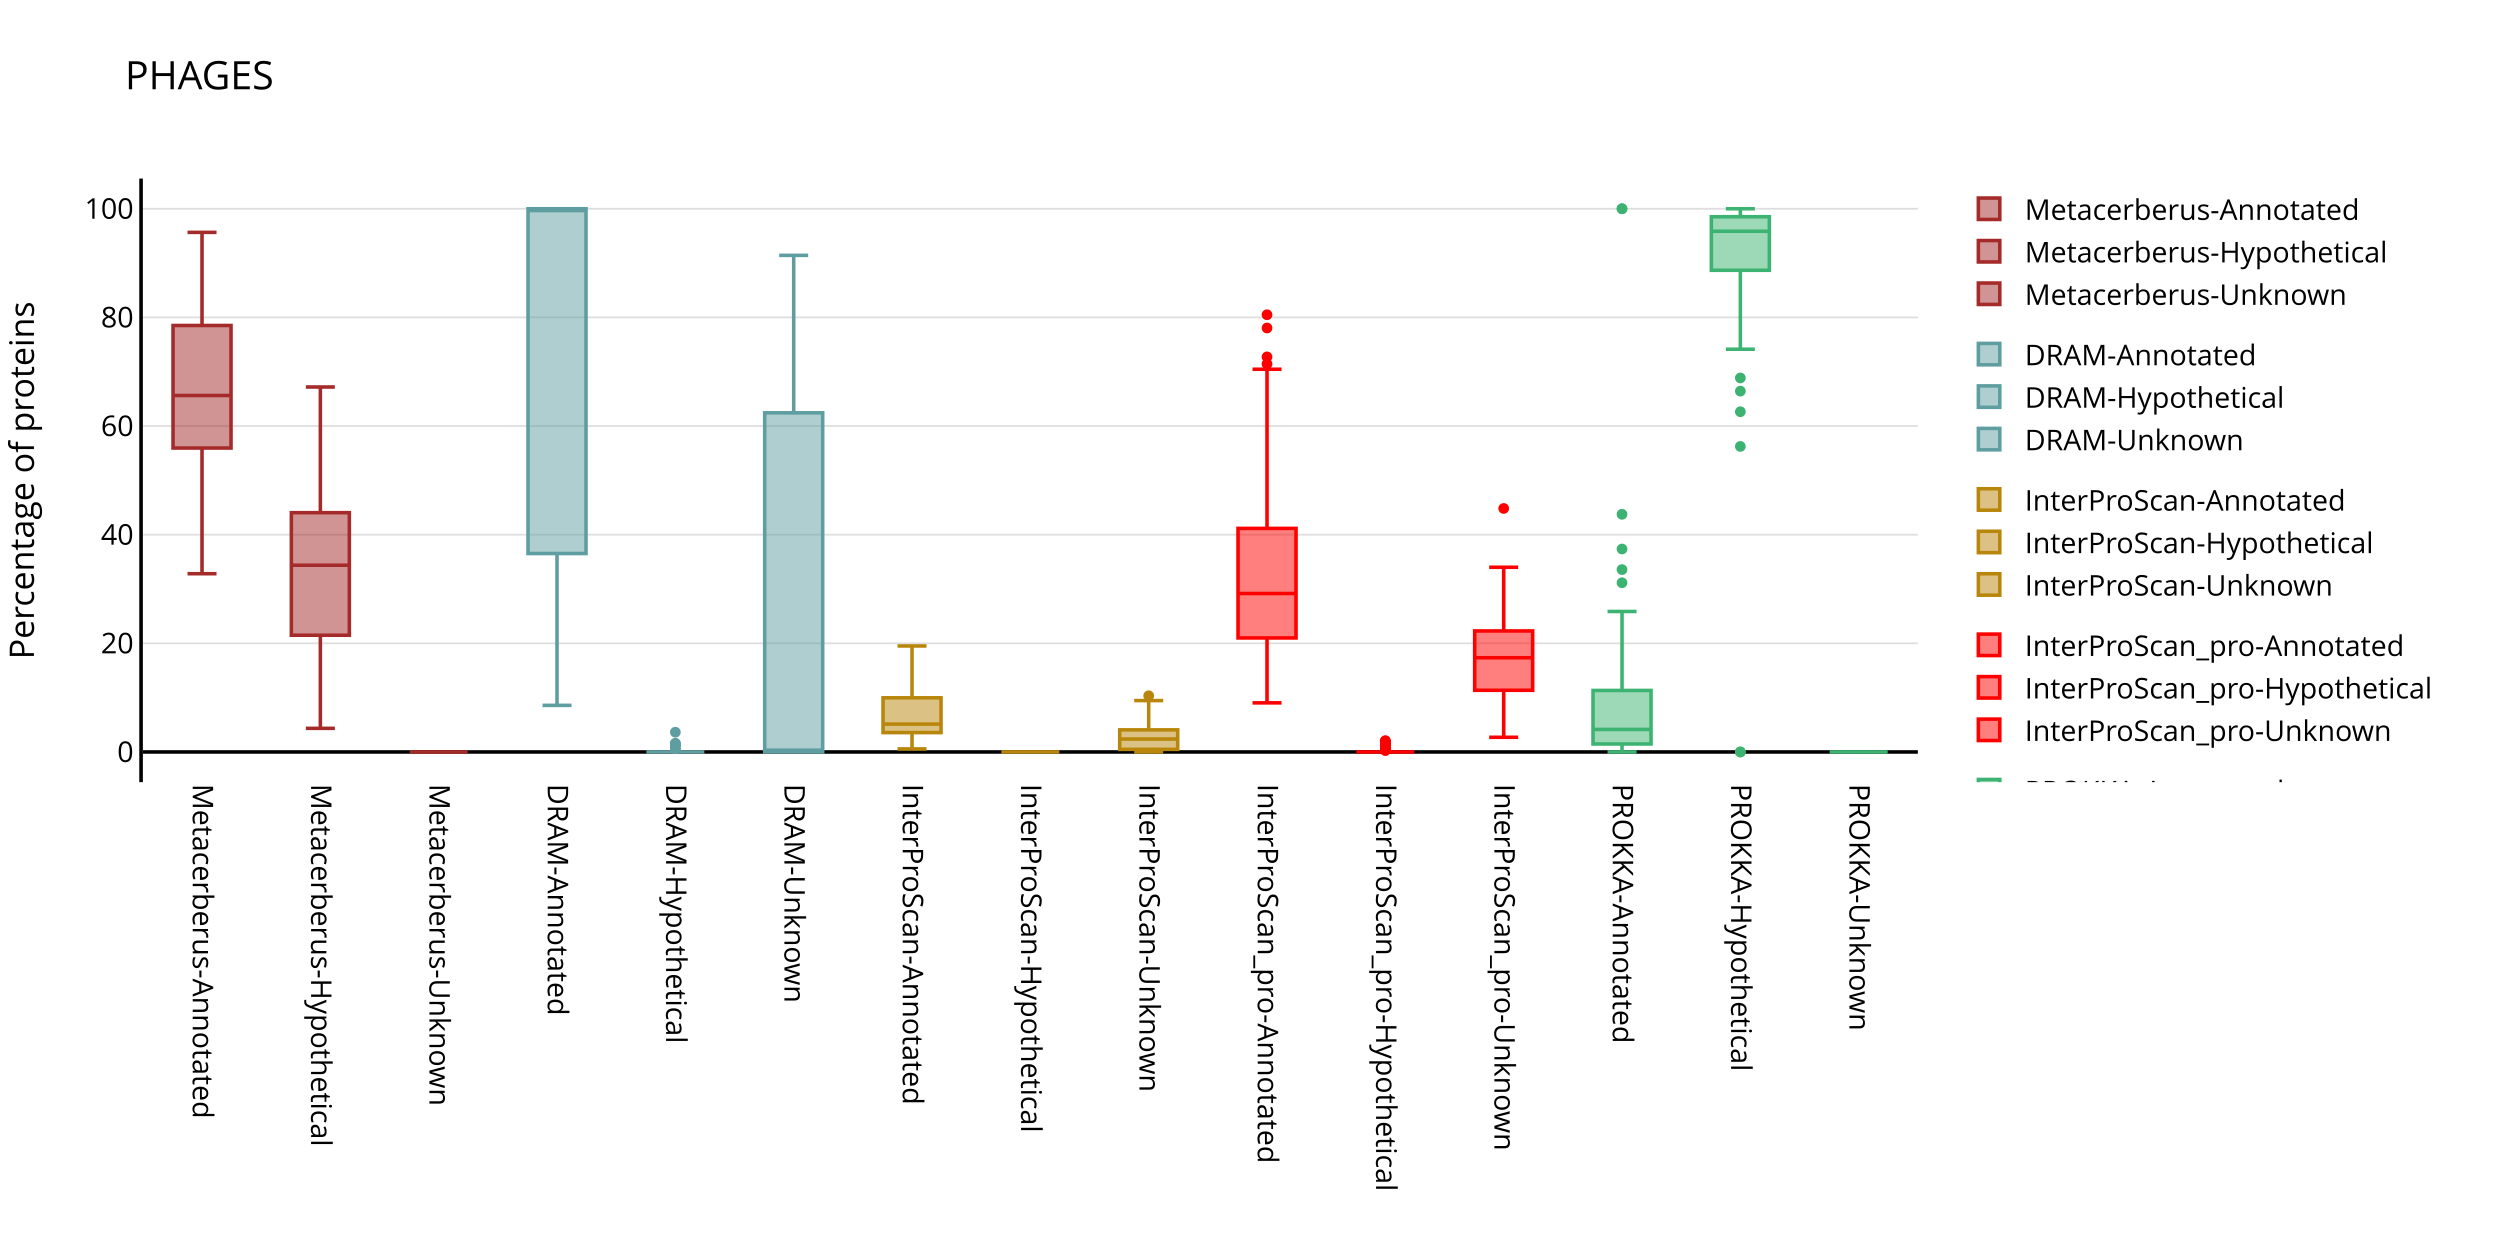
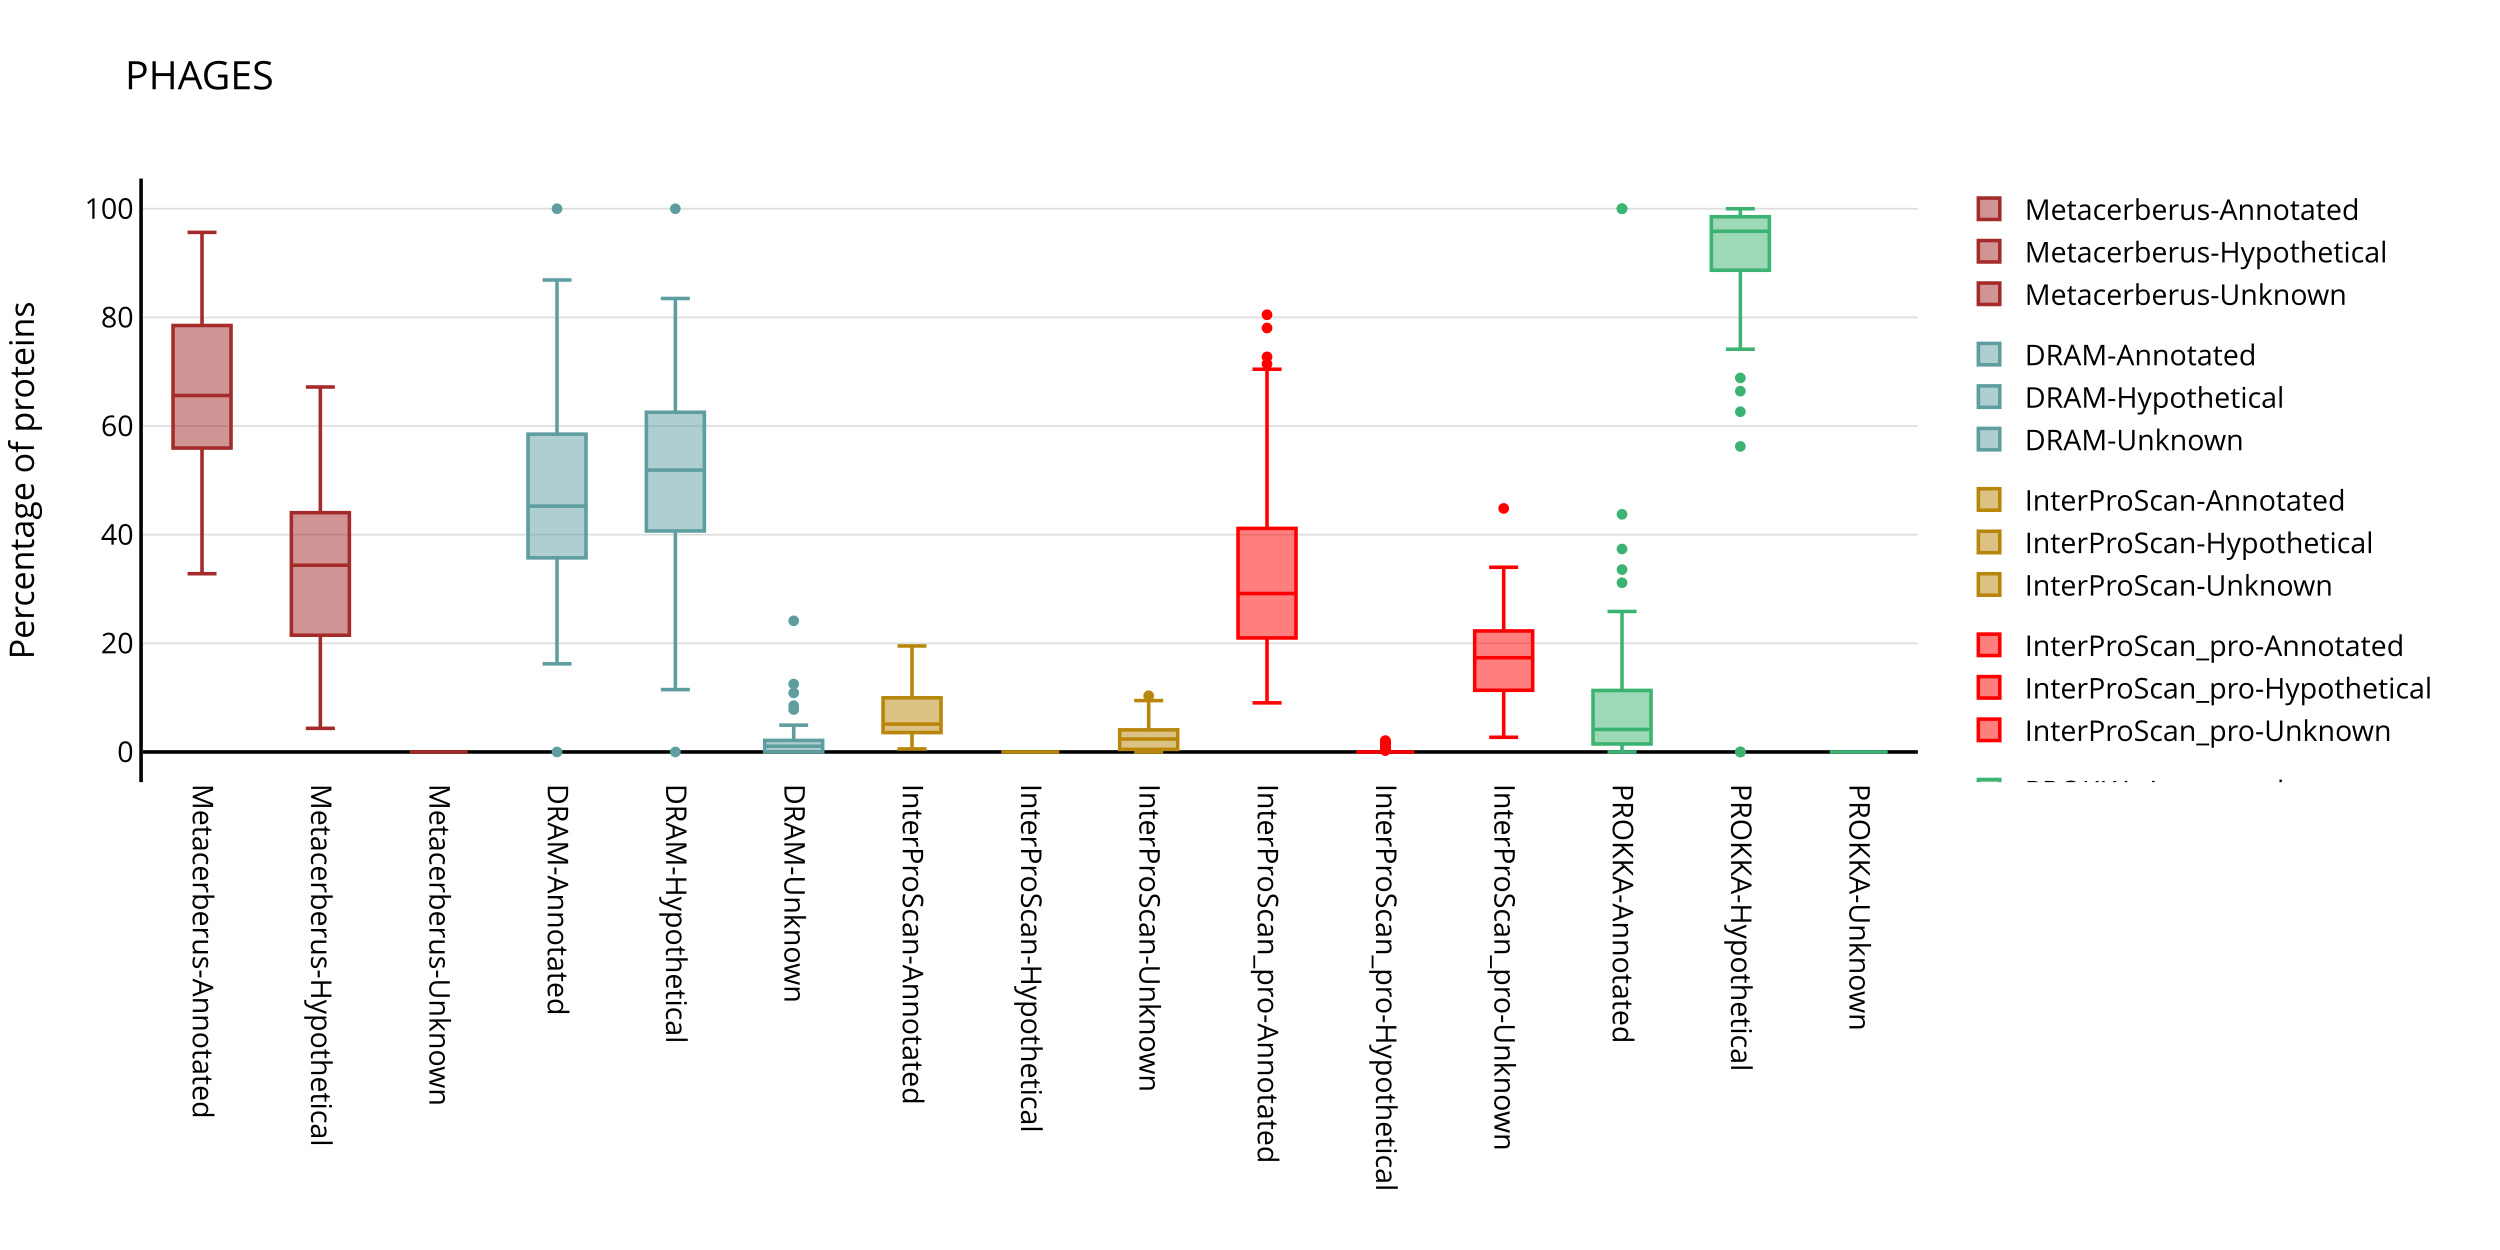
<svg xmlns="http://www.w3.org/2000/svg" class="main-svg" width="1400" height="700" style="" viewBox="0 0 1400 700">
  <rect x="0" y="0" width="1400" height="700" style="fill: rgb(255, 255, 255); fill-opacity: 1;" />
-   <defs id="defs-74d715">
+   <defs id="defs-7971c4">
    <g class="clips">
-       <clipPath id="clip74d715xyplot" class="plotclip">
+       <clipPath id="clip7971c4xyplot" class="plotclip">
        <rect width="994" height="338" />
      </clipPath>
-       <clipPath class="axesclip" id="clip74d715x">
+       <clipPath class="axesclip" id="clip7971c4x">
        <rect x="80" y="0" width="994" height="700" />
      </clipPath>
-       <clipPath class="axesclip" id="clip74d715y">
+       <clipPath class="axesclip" id="clip7971c4y">
        <rect x="0" y="100" width="1400" height="338" />
      </clipPath>
-       <clipPath class="axesclip" id="clip74d715xy">
+       <clipPath class="axesclip" id="clip7971c4xy">
        <rect x="80" y="100" width="994" height="338" />
      </clipPath>
    </g>
    <g class="gradients" />
    <g class="patterns" />
  </defs>
  <g class="bglayer" />
  <g class="layer-below">
    <g class="imagelayer" />
    <g class="shapelayer" />
  </g>
  <g class="cartesianlayer">
    <g class="subplot xy">
      <g class="layer-subplot">
        <g class="shapelayer" />
        <g class="imagelayer" />
      </g>
      <g class="gridlayer">
        <g class="x">
          <path class="xgrid crisp" transform="translate(113.13,0)" d="M0,100v338" style="stroke: rgb(0, 0, 0); stroke-opacity: 0; stroke-width: 1px;" />
          <path class="xgrid crisp" transform="translate(179.4,0)" d="M0,100v338" style="stroke: rgb(0, 0, 0); stroke-opacity: 0; stroke-width: 1px;" />
          <path class="xgrid crisp" transform="translate(245.67,0)" d="M0,100v338" style="stroke: rgb(0, 0, 0); stroke-opacity: 0; stroke-width: 1px;" />
          <path class="xgrid crisp" transform="translate(311.93,0)" d="M0,100v338" style="stroke: rgb(0, 0, 0); stroke-opacity: 0; stroke-width: 1px;" />
          <path class="xgrid crisp" transform="translate(378.2,0)" d="M0,100v338" style="stroke: rgb(0, 0, 0); stroke-opacity: 0; stroke-width: 1px;" />
          <path class="xgrid crisp" transform="translate(444.47,0)" d="M0,100v338" style="stroke: rgb(0, 0, 0); stroke-opacity: 0; stroke-width: 1px;" />
          <path class="xgrid crisp" transform="translate(510.73,0)" d="M0,100v338" style="stroke: rgb(0, 0, 0); stroke-opacity: 0; stroke-width: 1px;" />
          <path class="xgrid crisp" transform="translate(577,0)" d="M0,100v338" style="stroke: rgb(0, 0, 0); stroke-opacity: 0; stroke-width: 1px;" />
          <path class="xgrid crisp" transform="translate(643.27,0)" d="M0,100v338" style="stroke: rgb(0, 0, 0); stroke-opacity: 0; stroke-width: 1px;" />
          <path class="xgrid crisp" transform="translate(709.53,0)" d="M0,100v338" style="stroke: rgb(0, 0, 0); stroke-opacity: 0; stroke-width: 1px;" />
          <path class="xgrid crisp" transform="translate(775.8,0)" d="M0,100v338" style="stroke: rgb(0, 0, 0); stroke-opacity: 0; stroke-width: 1px;" />
          <path class="xgrid crisp" transform="translate(842.07,0)" d="M0,100v338" style="stroke: rgb(0, 0, 0); stroke-opacity: 0; stroke-width: 1px;" />
          <path class="xgrid crisp" transform="translate(908.33,0)" d="M0,100v338" style="stroke: rgb(0, 0, 0); stroke-opacity: 0; stroke-width: 1px;" />
          <path class="xgrid crisp" transform="translate(974.6,0)" d="M0,100v338" style="stroke: rgb(0, 0, 0); stroke-opacity: 0; stroke-width: 1px;" />
          <path class="xgrid crisp" transform="translate(1040.87,0)" d="M0,100v338" style="stroke: rgb(0, 0, 0); stroke-opacity: 0; stroke-width: 1px;" />
        </g>
        <g class="y">
          <path class="ygrid crisp" transform="translate(0,360.26)" d="M80,0h994" style="stroke: rgb(38, 38, 38); stroke-opacity: 0.15; stroke-width: 1px;" />
          <path class="ygrid crisp" transform="translate(0,299.42)" d="M80,0h994" style="stroke: rgb(38, 38, 38); stroke-opacity: 0.15; stroke-width: 1px;" />
          <path class="ygrid crisp" transform="translate(0,238.58)" d="M80,0h994" style="stroke: rgb(38, 38, 38); stroke-opacity: 0.15; stroke-width: 1px;" />
          <path class="ygrid crisp" transform="translate(0,177.74)" d="M80,0h994" style="stroke: rgb(38, 38, 38); stroke-opacity: 0.15; stroke-width: 1px;" />
          <path class="ygrid crisp" transform="translate(0,116.9)" d="M80,0h994" style="stroke: rgb(38, 38, 38); stroke-opacity: 0.15; stroke-width: 1px;" />
        </g>
      </g>
      <g class="zerolinelayer">
        <path class="yzl zl crisp" transform="translate(0,421.1)" d="M80,0h994" style="stroke: rgb(0, 0, 0); stroke-opacity: 1; stroke-width: 2px;" />
      </g>
      <path class="xlines-below" />
      <path class="ylines-below" />
      <g class="overlines-below" />
      <g class="xaxislayer-below" />
      <g class="yaxislayer-below" />
      <g class="overaxes-below" />
-       <g class="plot" transform="translate(80,100)" clip-path="url(#clip74d715xyplot)">
+       <g class="plot" transform="translate(80,100)" clip-path="url(#clip7971c4xyplot)">
        <g class="boxlayer mlayer">
          <g class="trace boxes" style="opacity: 1;">
            <path class="box" d="M16.9,121.47H49.37M16.9,150.9H49.37V82.27H16.9ZM33.13,150.9V221.28M33.13,82.27V30.13M25.02,221.28H41.25M25.02,30.13H41.25" style="vector-effect: non-scaling-stroke; stroke-width: 2px; stroke: rgb(165, 42, 42); stroke-opacity: 1; fill: rgb(165, 42, 42); fill-opacity: 0.5;" />
            <g class="points" />
          </g>
          <g class="trace boxes" style="opacity: 1;">
            <path class="box" d="M83.16,216.53H115.64M83.16,255.73H115.64V187.1H83.16ZM99.4,255.73V307.87M99.4,187.1V116.72M91.28,307.87H107.52M91.28,116.72H107.52" style="vector-effect: non-scaling-stroke; stroke-width: 2px; stroke: rgb(165, 42, 42); stroke-opacity: 1; fill: rgb(165, 42, 42); fill-opacity: 0.5;" />
            <g class="points" />
          </g>
          <g class="trace boxes" style="opacity: 1;">
            <path class="box" d="M149.43,321.1H181.9M149.43,321.1H181.9V321.1H149.43ZM165.67,321.1V321.1M165.67,321.1V321.1M157.55,321.1H173.78M157.55,321.1H173.78" style="vector-effect: non-scaling-stroke; stroke-width: 2px; stroke: rgb(165, 42, 42); stroke-opacity: 1; fill: rgb(165, 42, 42); fill-opacity: 0.5;" />
            <g class="points" />
          </g>
          <g class="trace boxes" style="opacity: 1;">
-             <path class="box" d="M215.7,17.9H248.17M215.7,209.97H248.17V16.9H215.7ZM231.93,209.97V295M231.93,16.9V16.9M223.82,295H240.05M223.82,16.9H240.05" style="vector-effect: non-scaling-stroke; stroke-width: 2px; stroke: rgb(95, 158, 160); stroke-opacity: 1; fill: rgb(95, 158, 160); fill-opacity: 0.5;" />
-             <g class="points" />
-           </g>
-           <g class="trace boxes" style="opacity: 1;">
-             <path class="box" d="M281.96,321.1H314.44M281.96,321.1H314.44V321.1H281.96ZM298.2,321.1V321.1M298.2,321.1V321.1M290.08,321.1H306.32M290.08,321.1H306.32" style="vector-effect: non-scaling-stroke; stroke-width: 2px; stroke: rgb(95, 158, 160); stroke-opacity: 1; fill: rgb(95, 158, 160); fill-opacity: 0.5;" />
-             <g class="points">
-               <path class="point" transform="translate(298.2,319.32)" d="M3,0A3,3 0 1,1 0,-3A3,3 0 0,1 3,0Z" style="opacity: 1; stroke-width: 0px; fill: rgb(95, 158, 160); fill-opacity: 1;" />
-               <path class="point" transform="translate(298.2,319.23)" d="M3,0A3,3 0 1,1 0,-3A3,3 0 0,1 3,0Z" style="opacity: 1; stroke-width: 0px; fill: rgb(95, 158, 160); fill-opacity: 1;" />
-               <path class="point" transform="translate(298.2,317.34)" d="M3,0A3,3 0 1,1 0,-3A3,3 0 0,1 3,0Z" style="opacity: 1; stroke-width: 0px; fill: rgb(95, 158, 160); fill-opacity: 1;" />
-               <path class="point" transform="translate(298.2,317.34)" d="M3,0A3,3 0 1,1 0,-3A3,3 0 0,1 3,0Z" style="opacity: 1; stroke-width: 0px; fill: rgb(95, 158, 160); fill-opacity: 1;" />
-               <path class="point" transform="translate(298.2,316.82)" d="M3,0A3,3 0 1,1 0,-3A3,3 0 0,1 3,0Z" style="opacity: 1; stroke-width: 0px; fill: rgb(95, 158, 160); fill-opacity: 1;" />
-               <path class="point" transform="translate(298.2,316.49)" d="M3,0A3,3 0 1,1 0,-3A3,3 0 0,1 3,0Z" style="opacity: 1; stroke-width: 0px; fill: rgb(95, 158, 160); fill-opacity: 1;" />
-               <path class="point" transform="translate(298.2,316.19)" d="M3,0A3,3 0 1,1 0,-3A3,3 0 0,1 3,0Z" style="opacity: 1; stroke-width: 0px; fill: rgb(95, 158, 160); fill-opacity: 1;" />
-               <path class="point" transform="translate(298.2,310.04)" d="M3,0A3,3 0 1,1 0,-3A3,3 0 0,1 3,0Z" style="opacity: 1; stroke-width: 0px; fill: rgb(95, 158, 160); fill-opacity: 1;" />
-             </g>
-           </g>
-           <g class="trace boxes" style="opacity: 1;">
-             <path class="box" d="M348.23,320.1H380.7M348.23,321.1H380.7V131.18H348.23ZM364.47,321.1V321.1M364.47,131.18V43M356.35,321.1H372.58M356.35,43H372.58" style="vector-effect: non-scaling-stroke; stroke-width: 2px; stroke: rgb(95, 158, 160); stroke-opacity: 1; fill: rgb(95, 158, 160); fill-opacity: 0.5;" />
-             <g class="points" />
+             <path class="box" d="M215.7,183.44H248.17M215.7,212.39H248.17V143.13H215.7ZM231.93,212.39V271.75M231.93,143.13V56.8M223.82,271.75H240.05M223.82,56.8H240.05" style="vector-effect: non-scaling-stroke; stroke-width: 2px; stroke: rgb(95, 158, 160); stroke-opacity: 1; fill: rgb(95, 158, 160); fill-opacity: 0.5;" />
+             <g class="points">
+               <path class="point" transform="translate(231.93,321.1)" d="M3,0A3,3 0 1,1 0,-3A3,3 0 0,1 3,0Z" style="opacity: 1; stroke-width: 0px; fill: rgb(95, 158, 160); fill-opacity: 1;" />
+               <path class="point" transform="translate(231.93,16.9)" d="M3,0A3,3 0 1,1 0,-3A3,3 0 0,1 3,0Z" style="opacity: 1; stroke-width: 0px; fill: rgb(95, 158, 160); fill-opacity: 1;" />
+             </g>
+           </g>
+           <g class="trace boxes" style="opacity: 1;">
+             <path class="box" d="M281.96,163.23H314.44M281.96,197.34H314.44V130.86H281.96ZM298.2,197.34V286.19M298.2,130.86V67.15M290.08,286.19H306.32M290.08,67.15H306.32" style="vector-effect: non-scaling-stroke; stroke-width: 2px; stroke: rgb(95, 158, 160); stroke-opacity: 1; fill: rgb(95, 158, 160); fill-opacity: 0.5;" />
+             <g class="points">
+               <path class="point" transform="translate(298.2,321.1)" d="M3,0A3,3 0 1,1 0,-3A3,3 0 0,1 3,0Z" style="opacity: 1; stroke-width: 0px; fill: rgb(95, 158, 160); fill-opacity: 1;" />
+               <path class="point" transform="translate(298.2,16.9)" d="M3,0A3,3 0 1,1 0,-3A3,3 0 0,1 3,0Z" style="opacity: 1; stroke-width: 0px; fill: rgb(95, 158, 160); fill-opacity: 1;" />
+             </g>
+           </g>
+           <g class="trace boxes" style="opacity: 1;">
+             <path class="box" d="M348.23,317.88H380.7M348.23,321.1H380.7V314.63H348.23ZM364.47,321.1V321.1M364.47,314.63V306.08M356.35,321.1H372.58M356.35,306.08H372.58" style="vector-effect: non-scaling-stroke; stroke-width: 2px; stroke: rgb(95, 158, 160); stroke-opacity: 1; fill: rgb(95, 158, 160); fill-opacity: 0.5;" />
+             <g class="points">
+               <path class="point" transform="translate(364.47,297.33)" d="M3,0A3,3 0 1,1 0,-3A3,3 0 0,1 3,0Z" style="opacity: 1; stroke-width: 0px; fill: rgb(95, 158, 160); fill-opacity: 1;" />
+               <path class="point" transform="translate(364.47,295.21)" d="M3,0A3,3 0 1,1 0,-3A3,3 0 0,1 3,0Z" style="opacity: 1; stroke-width: 0px; fill: rgb(95, 158, 160); fill-opacity: 1;" />
+               <path class="point" transform="translate(364.47,288.03)" d="M3,0A3,3 0 1,1 0,-3A3,3 0 0,1 3,0Z" style="opacity: 1; stroke-width: 0px; fill: rgb(95, 158, 160); fill-opacity: 1;" />
+               <path class="point" transform="translate(364.47,283.08)" d="M3,0A3,3 0 1,1 0,-3A3,3 0 0,1 3,0Z" style="opacity: 1; stroke-width: 0px; fill: rgb(95, 158, 160); fill-opacity: 1;" />
+               <path class="point" transform="translate(364.47,247.67)" d="M3,0A3,3 0 1,1 0,-3A3,3 0 0,1 3,0Z" style="opacity: 1; stroke-width: 0px; fill: rgb(95, 158, 160); fill-opacity: 1;" />
+             </g>
          </g>
          <g class="trace boxes" style="opacity: 1;">
            <path class="box" d="M414.5,305.5H446.97M414.5,310.25H446.97V290.77H414.5ZM430.73,310.25V319.39M430.73,290.77V261.74M422.62,319.39H438.85M422.62,261.74H438.85" style="vector-effect: non-scaling-stroke; stroke-width: 2px; stroke: rgb(184, 134, 11); stroke-opacity: 1; fill: rgb(184, 134, 11); fill-opacity: 0.5;" />
            <g class="points" />
          </g>
          <g class="trace boxes" style="opacity: 1;">
            <path class="box" d="M480.76,321.1H513.24M480.76,321.1H513.24V321.1H480.76ZM497,321.1V321.1M497,321.1V321.1M488.88,321.1H505.12M488.88,321.1H505.12" style="vector-effect: non-scaling-stroke; stroke-width: 2px; stroke: rgb(184, 134, 11); stroke-opacity: 1; fill: rgb(184, 134, 11); fill-opacity: 0.5;" />
            <g class="points" />
          </g>
          <g class="trace boxes" style="opacity: 1;">
            <path class="box" d="M547.03,313.86H579.5M547.03,319.64H579.5V308.72H547.03ZM563.27,319.64V321.1M563.27,308.72V292.32M555.15,321.1H571.38M555.15,292.32H571.38" style="vector-effect: non-scaling-stroke; stroke-width: 2px; stroke: rgb(184, 134, 11); stroke-opacity: 1; fill: rgb(184, 134, 11); fill-opacity: 0.5;" />
            <g class="points">
              <path class="point" transform="translate(563.27,289.63)" d="M3,0A3,3 0 1,1 0,-3A3,3 0 0,1 3,0Z" style="opacity: 1; stroke-width: 0px; fill: rgb(184, 134, 11); fill-opacity: 1;" />
            </g>
          </g>
          <g class="trace boxes" style="opacity: 1;">
            <path class="box" d="M613.3,232.37H645.77M613.3,257.25H645.77V195.9H613.3ZM629.53,257.25V293.6M629.53,195.9V106.78M621.42,293.6H637.65M621.42,106.78H637.65" style="vector-effect: non-scaling-stroke; stroke-width: 2px; stroke: rgb(255, 0, 0); stroke-opacity: 1; fill: rgb(255, 0, 0); fill-opacity: 0.5;" />
            <g class="points">
              <path class="point" transform="translate(629.53,103.81)" d="M3,0A3,3 0 1,1 0,-3A3,3 0 0,1 3,0Z" style="opacity: 1; stroke-width: 0px; fill: rgb(255, 0, 0); fill-opacity: 1;" />
              <path class="point" transform="translate(629.53,99.86)" d="M3,0A3,3 0 1,1 0,-3A3,3 0 0,1 3,0Z" style="opacity: 1; stroke-width: 0px; fill: rgb(255, 0, 0); fill-opacity: 1;" />
              <path class="point" transform="translate(629.53,83.68)" d="M3,0A3,3 0 1,1 0,-3A3,3 0 0,1 3,0Z" style="opacity: 1; stroke-width: 0px; fill: rgb(255, 0, 0); fill-opacity: 1;" />
              <path class="point" transform="translate(629.53,76.26)" d="M3,0A3,3 0 1,1 0,-3A3,3 0 0,1 3,0Z" style="opacity: 1; stroke-width: 0px; fill: rgb(255, 0, 0); fill-opacity: 1;" />
            </g>
          </g>
          <g class="trace boxes" style="opacity: 1;">
            <path class="box" d="M679.56,321.1H712.04M679.56,321.1H712.04V321.1H679.56ZM695.8,321.1V321.1M695.8,321.1V321.1M687.68,321.1H703.92M687.68,321.1H703.92" style="vector-effect: non-scaling-stroke; stroke-width: 2px; stroke: rgb(255, 0, 0); stroke-opacity: 1; fill: rgb(255, 0, 0); fill-opacity: 0.5;" />
            <g class="points">
              <path class="point" transform="translate(695.8,320.25)" d="M3,0A3,3 0 1,1 0,-3A3,3 0 0,1 3,0Z" style="opacity: 1; stroke-width: 0px; fill: rgb(255, 0, 0); fill-opacity: 1;" />
              <path class="point" transform="translate(695.8,320.19)" d="M3,0A3,3 0 1,1 0,-3A3,3 0 0,1 3,0Z" style="opacity: 1; stroke-width: 0px; fill: rgb(255, 0, 0); fill-opacity: 1;" />
              <path class="point" transform="translate(695.8,319.47)" d="M3,0A3,3 0 1,1 0,-3A3,3 0 0,1 3,0Z" style="opacity: 1; stroke-width: 0px; fill: rgb(255, 0, 0); fill-opacity: 1;" />
              <path class="point" transform="translate(695.8,319.3)" d="M3,0A3,3 0 1,1 0,-3A3,3 0 0,1 3,0Z" style="opacity: 1; stroke-width: 0px; fill: rgb(255, 0, 0); fill-opacity: 1;" />
              <path class="point" transform="translate(695.8,319.29)" d="M3,0A3,3 0 1,1 0,-3A3,3 0 0,1 3,0Z" style="opacity: 1; stroke-width: 0px; fill: rgb(255, 0, 0); fill-opacity: 1;" />
              <path class="point" transform="translate(695.8,319.27)" d="M3,0A3,3 0 1,1 0,-3A3,3 0 0,1 3,0Z" style="opacity: 1; stroke-width: 0px; fill: rgb(255, 0, 0); fill-opacity: 1;" />
              <path class="point" transform="translate(695.8,317.39)" d="M3,0A3,3 0 1,1 0,-3A3,3 0 0,1 3,0Z" style="opacity: 1; stroke-width: 0px; fill: rgb(255, 0, 0); fill-opacity: 1;" />
              <path class="point" transform="translate(695.8,317.34)" d="M3,0A3,3 0 1,1 0,-3A3,3 0 0,1 3,0Z" style="opacity: 1; stroke-width: 0px; fill: rgb(255, 0, 0); fill-opacity: 1;" />
              <path class="point" transform="translate(695.8,316.63)" d="M3,0A3,3 0 1,1 0,-3A3,3 0 0,1 3,0Z" style="opacity: 1; stroke-width: 0px; fill: rgb(255, 0, 0); fill-opacity: 1;" />
              <path class="point" transform="translate(695.8,316.49)" d="M3,0A3,3 0 1,1 0,-3A3,3 0 0,1 3,0Z" style="opacity: 1; stroke-width: 0px; fill: rgb(255, 0, 0); fill-opacity: 1;" />
              <path class="point" transform="translate(695.8,316.35)" d="M3,0A3,3 0 1,1 0,-3A3,3 0 0,1 3,0Z" style="opacity: 1; stroke-width: 0px; fill: rgb(255, 0, 0); fill-opacity: 1;" />
              <path class="point" transform="translate(695.8,316.27)" d="M3,0A3,3 0 1,1 0,-3A3,3 0 0,1 3,0Z" style="opacity: 1; stroke-width: 0px; fill: rgb(255, 0, 0); fill-opacity: 1;" />
              <path class="point" transform="translate(695.8,316.27)" d="M3,0A3,3 0 1,1 0,-3A3,3 0 0,1 3,0Z" style="opacity: 1; stroke-width: 0px; fill: rgb(255, 0, 0); fill-opacity: 1;" />
              <path class="point" transform="translate(695.8,315.25)" d="M3,0A3,3 0 1,1 0,-3A3,3 0 0,1 3,0Z" style="opacity: 1; stroke-width: 0px; fill: rgb(255, 0, 0); fill-opacity: 1;" />
              <path class="point" transform="translate(695.8,315.02)" d="M3,0A3,3 0 1,1 0,-3A3,3 0 0,1 3,0Z" style="opacity: 1; stroke-width: 0px; fill: rgb(255, 0, 0); fill-opacity: 1;" />
              <path class="point" transform="translate(695.8,314.76)" d="M3,0A3,3 0 1,1 0,-3A3,3 0 0,1 3,0Z" style="opacity: 1; stroke-width: 0px; fill: rgb(255, 0, 0); fill-opacity: 1;" />
            </g>
          </g>
          <g class="trace boxes" style="opacity: 1;">
            <path class="box" d="M745.83,268.33H778.3M745.83,286.56H778.3V253.33H745.83ZM762.07,286.56V312.88M762.07,253.33V217.67M753.95,312.88H770.18M753.95,217.67H770.18" style="vector-effect: non-scaling-stroke; stroke-width: 2px; stroke: rgb(255, 0, 0); stroke-opacity: 1; fill: rgb(255, 0, 0); fill-opacity: 0.5;" />
            <g class="points">
              <path class="point" transform="translate(762.07,184.73)" d="M3,0A3,3 0 1,1 0,-3A3,3 0 0,1 3,0Z" style="opacity: 1; stroke-width: 0px; fill: rgb(255, 0, 0); fill-opacity: 1;" />
            </g>
          </g>
          <g class="trace boxes" style="opacity: 1;">
            <path class="box" d="M812.1,308.49H844.57M812.1,316.63H844.57V286.65H812.1ZM828.33,316.63V321.1M828.33,286.65V242.43M820.22,321.1H836.45M820.22,242.43H836.45" style="vector-effect: non-scaling-stroke; stroke-width: 2px; stroke: rgb(60, 179, 113); stroke-opacity: 1; fill: rgb(60, 179, 113); fill-opacity: 0.5;" />
            <g class="points">
              <path class="point" transform="translate(828.33,226.35)" d="M3,0A3,3 0 1,1 0,-3A3,3 0 0,1 3,0Z" style="opacity: 1; stroke-width: 0px; fill: rgb(60, 179, 113); fill-opacity: 1;" />
              <path class="point" transform="translate(828.33,218.96)" d="M3,0A3,3 0 1,1 0,-3A3,3 0 0,1 3,0Z" style="opacity: 1; stroke-width: 0px; fill: rgb(60, 179, 113); fill-opacity: 1;" />
              <path class="point" transform="translate(828.33,207.44)" d="M3,0A3,3 0 1,1 0,-3A3,3 0 0,1 3,0Z" style="opacity: 1; stroke-width: 0px; fill: rgb(60, 179, 113); fill-opacity: 1;" />
              <path class="point" transform="translate(828.33,188.01)" d="M3,0A3,3 0 1,1 0,-3A3,3 0 0,1 3,0Z" style="opacity: 1; stroke-width: 0px; fill: rgb(60, 179, 113); fill-opacity: 1;" />
              <path class="point" transform="translate(828.33,16.9)" d="M3,0A3,3 0 1,1 0,-3A3,3 0 0,1 3,0Z" style="opacity: 1; stroke-width: 0px; fill: rgb(60, 179, 113); fill-opacity: 1;" />
              <path class="point" transform="translate(828.33,16.9)" d="M3,0A3,3 0 1,1 0,-3A3,3 0 0,1 3,0Z" style="opacity: 1; stroke-width: 0px; fill: rgb(60, 179, 113); fill-opacity: 1;" />
            </g>
          </g>
          <g class="trace boxes" style="opacity: 1;">
            <path class="box" d="M878.36,29.51H910.84M878.36,51.35H910.84V21.37H878.36ZM894.6,51.35V95.57M894.6,21.37V16.9M886.48,95.57H902.72M886.48,16.9H902.72" style="vector-effect: non-scaling-stroke; stroke-width: 2px; stroke: rgb(60, 179, 113); stroke-opacity: 1; fill: rgb(60, 179, 113); fill-opacity: 0.5;" />
            <g class="points">
              <path class="point" transform="translate(894.6,321.1)" d="M3,0A3,3 0 1,1 0,-3A3,3 0 0,1 3,0Z" style="opacity: 1; stroke-width: 0px; fill: rgb(60, 179, 113); fill-opacity: 1;" />
              <path class="point" transform="translate(894.6,321.1)" d="M3,0A3,3 0 1,1 0,-3A3,3 0 0,1 3,0Z" style="opacity: 1; stroke-width: 0px; fill: rgb(60, 179, 113); fill-opacity: 1;" />
              <path class="point" transform="translate(894.6,149.99)" d="M3,0A3,3 0 1,1 0,-3A3,3 0 0,1 3,0Z" style="opacity: 1; stroke-width: 0px; fill: rgb(60, 179, 113); fill-opacity: 1;" />
              <path class="point" transform="translate(894.6,130.56)" d="M3,0A3,3 0 1,1 0,-3A3,3 0 0,1 3,0Z" style="opacity: 1; stroke-width: 0px; fill: rgb(60, 179, 113); fill-opacity: 1;" />
              <path class="point" transform="translate(894.6,119.04)" d="M3,0A3,3 0 1,1 0,-3A3,3 0 0,1 3,0Z" style="opacity: 1; stroke-width: 0px; fill: rgb(60, 179, 113); fill-opacity: 1;" />
              <path class="point" transform="translate(894.6,111.65)" d="M3,0A3,3 0 1,1 0,-3A3,3 0 0,1 3,0Z" style="opacity: 1; stroke-width: 0px; fill: rgb(60, 179, 113); fill-opacity: 1;" />
            </g>
          </g>
          <g class="trace boxes" style="opacity: 1;">
            <path class="box" d="M944.63,321.1H977.1M944.63,321.1H977.1V321.1H944.63ZM960.87,321.1V321.1M960.87,321.1V321.1M952.75,321.1H968.98M952.75,321.1H968.98" style="vector-effect: non-scaling-stroke; stroke-width: 2px; stroke: rgb(60, 179, 113); stroke-opacity: 1; fill: rgb(60, 179, 113); fill-opacity: 0.5;" />
            <g class="points" />
          </g>
        </g>
      </g>
      <g class="overplot" />
      <path class="xlines-above crisp" d="M0,0" style="fill: none;" />
      <path class="ylines-above crisp" d="M79,100V438" style="fill: none; stroke-width: 2px; stroke: rgb(0, 0, 0); stroke-opacity: 1;" />
      <g class="overlines-above" />
      <g class="xaxislayer-above">
        <g class="xtick">
          <text text-anchor="start" x="2.8" y="447" transform="translate(113.13,0) rotate(90,2.8,439)" style="font-family: 'Open Sans', verdana, arial, sans-serif; font-size: 16px; fill: rgb(0, 0, 0); fill-opacity: 1; white-space: pre; opacity: 1;">Metacerberus-Annotated</text>
        </g>
        <g class="xtick">
          <text text-anchor="start" x="2.8" y="447" transform="translate(179.4,0) rotate(90,2.8,439)" style="font-family: 'Open Sans', verdana, arial, sans-serif; font-size: 16px; fill: rgb(0, 0, 0); fill-opacity: 1; white-space: pre; opacity: 1;">Metacerberus-Hypothetical</text>
        </g>
        <g class="xtick">
          <text text-anchor="start" x="2.8" y="447" transform="translate(245.67,0) rotate(90,2.8,439)" style="font-family: 'Open Sans', verdana, arial, sans-serif; font-size: 16px; fill: rgb(0, 0, 0); fill-opacity: 1; white-space: pre; opacity: 1;">Metacerberus-Unknown</text>
        </g>
        <g class="xtick">
          <text text-anchor="start" x="2.8" y="447" transform="translate(311.93,0) rotate(90,2.8,439)" style="font-family: 'Open Sans', verdana, arial, sans-serif; font-size: 16px; fill: rgb(0, 0, 0); fill-opacity: 1; white-space: pre; opacity: 1;">DRAM-Annotated</text>
        </g>
        <g class="xtick">
          <text text-anchor="start" x="2.8" y="447" transform="translate(378.2,0) rotate(90,2.8,439)" style="font-family: 'Open Sans', verdana, arial, sans-serif; font-size: 16px; fill: rgb(0, 0, 0); fill-opacity: 1; white-space: pre; opacity: 1;">DRAM-Hypothetical</text>
        </g>
        <g class="xtick">
          <text text-anchor="start" x="2.8" y="447" transform="translate(444.47,0) rotate(90,2.8,439)" style="font-family: 'Open Sans', verdana, arial, sans-serif; font-size: 16px; fill: rgb(0, 0, 0); fill-opacity: 1; white-space: pre; opacity: 1;">DRAM-Unknown</text>
        </g>
        <g class="xtick">
          <text text-anchor="start" x="2.8" y="447" transform="translate(510.73,0) rotate(90,2.8,439)" style="font-family: 'Open Sans', verdana, arial, sans-serif; font-size: 16px; fill: rgb(0, 0, 0); fill-opacity: 1; white-space: pre; opacity: 1;">InterProScan-Annotated</text>
        </g>
        <g class="xtick">
          <text text-anchor="start" x="2.8" y="447" transform="translate(577,0) rotate(90,2.8,439)" style="font-family: 'Open Sans', verdana, arial, sans-serif; font-size: 16px; fill: rgb(0, 0, 0); fill-opacity: 1; white-space: pre; opacity: 1;">InterProScan-Hypothetical</text>
        </g>
        <g class="xtick">
          <text text-anchor="start" x="2.8" y="447" transform="translate(643.27,0) rotate(90,2.8,439)" style="font-family: 'Open Sans', verdana, arial, sans-serif; font-size: 16px; fill: rgb(0, 0, 0); fill-opacity: 1; white-space: pre; opacity: 1;">InterProScan-Unknown</text>
        </g>
        <g class="xtick">
          <text text-anchor="start" x="2.8" y="447" transform="translate(709.53,0) rotate(90,2.8,439)" style="font-family: 'Open Sans', verdana, arial, sans-serif; font-size: 16px; fill: rgb(0, 0, 0); fill-opacity: 1; white-space: pre; opacity: 1;">InterProScan_pro-Annotated</text>
        </g>
        <g class="xtick">
          <text text-anchor="start" x="2.8" y="447" transform="translate(775.8,0) rotate(90,2.8,439)" style="font-family: 'Open Sans', verdana, arial, sans-serif; font-size: 16px; fill: rgb(0, 0, 0); fill-opacity: 1; white-space: pre; opacity: 1;">InterProScan_pro-Hypothetical</text>
        </g>
        <g class="xtick">
          <text text-anchor="start" x="2.8" y="447" transform="translate(842.07,0) rotate(90,2.8,439)" style="font-family: 'Open Sans', verdana, arial, sans-serif; font-size: 16px; fill: rgb(0, 0, 0); fill-opacity: 1; white-space: pre; opacity: 1;">InterProScan_pro-Unknown</text>
        </g>
        <g class="xtick">
          <text text-anchor="start" x="2.8" y="447" transform="translate(908.33,0) rotate(90,2.8,439)" style="font-family: 'Open Sans', verdana, arial, sans-serif; font-size: 16px; fill: rgb(0, 0, 0); fill-opacity: 1; white-space: pre; opacity: 1;">PROKKA-Annotated</text>
        </g>
        <g class="xtick">
          <text text-anchor="start" x="2.8" y="447" transform="translate(974.6,0) rotate(90,2.8,439)" style="font-family: 'Open Sans', verdana, arial, sans-serif; font-size: 16px; fill: rgb(0, 0, 0); fill-opacity: 1; white-space: pre; opacity: 1;">PROKKA-Hypothetical</text>
        </g>
        <g class="xtick">
          <text text-anchor="start" x="2.8" y="447" transform="translate(1040.87,0) rotate(90,2.8,439)" style="font-family: 'Open Sans', verdana, arial, sans-serif; font-size: 16px; fill: rgb(0, 0, 0); fill-opacity: 1; white-space: pre; opacity: 1;">PROKKA-Unknown</text>
        </g>
      </g>
      <g class="yaxislayer-above">
        <g class="ytick">
          <text text-anchor="end" x="74.8" y="5.6" transform="translate(0,421.1)" style="font-family: 'Open Sans', verdana, arial, sans-serif; font-size: 16px; fill: rgb(0, 0, 0); fill-opacity: 1; white-space: pre; opacity: 1;">0</text>
        </g>
        <g class="ytick">
          <text text-anchor="end" x="74.8" y="5.6" style="font-family: 'Open Sans', verdana, arial, sans-serif; font-size: 16px; fill: rgb(0, 0, 0); fill-opacity: 1; white-space: pre; opacity: 1;" transform="translate(0,360.26)">20</text>
        </g>
        <g class="ytick">
          <text text-anchor="end" x="74.8" y="5.6" style="font-family: 'Open Sans', verdana, arial, sans-serif; font-size: 16px; fill: rgb(0, 0, 0); fill-opacity: 1; white-space: pre; opacity: 1;" transform="translate(0,299.42)">40</text>
        </g>
        <g class="ytick">
          <text text-anchor="end" x="74.8" y="5.6" style="font-family: 'Open Sans', verdana, arial, sans-serif; font-size: 16px; fill: rgb(0, 0, 0); fill-opacity: 1; white-space: pre; opacity: 1;" transform="translate(0,238.58)">60</text>
        </g>
        <g class="ytick">
          <text text-anchor="end" x="74.8" y="5.6" style="font-family: 'Open Sans', verdana, arial, sans-serif; font-size: 16px; fill: rgb(0, 0, 0); fill-opacity: 1; white-space: pre; opacity: 1;" transform="translate(0,177.74)">80</text>
        </g>
        <g class="ytick">
          <text text-anchor="end" x="74.8" y="5.6" style="font-family: 'Open Sans', verdana, arial, sans-serif; font-size: 16px; fill: rgb(0, 0, 0); fill-opacity: 1; white-space: pre; opacity: 1;" transform="translate(0,116.9)">100</text>
        </g>
      </g>
      <g class="overaxes-above" />
    </g>
  </g>
  <g class="polarlayer" />
  <g class="ternarylayer" />
  <g class="geolayer" />
  <g class="funnelarealayer" />
  <g class="pielayer" />
  <g class="iciclelayer" />
  <g class="treemaplayer" />
  <g class="sunburstlayer" />
  <g class="glimages" />
-   <defs id="topdefs-74d715">
+   <defs id="topdefs-7971c4">
    <g class="clips" />
-     <clipPath id="legend74d715">
+     <clipPath id="legend7971c4">
      <rect width="294" height="338" x="0" y="0" />
    </clipPath>
  </defs>
  <g class="layer-above">
    <g class="imagelayer" />
    <g class="shapelayer" />
  </g>
  <g class="infolayer">
    <g class="legend" pointer-events="all" transform="translate(1093.88,100)">
      <rect class="bg" shape-rendering="crispEdges" width="294" height="338" x="0" y="0" style="stroke: rgb(68, 68, 68); stroke-opacity: 1; fill: rgb(255, 255, 255); fill-opacity: 1; stroke-width: 0px;" />
-       <g class="scrollbox" transform="" clip-path="url(#legend74d715)">
+       <g class="scrollbox" transform="" clip-path="url(#legend7971c4)">
        <g class="groups" transform="">
          <g class="traces" transform="translate(0,16.9)" style="opacity: 1;">
            <text class="legendtext" text-anchor="start" x="40" y="6.24" style="font-family: 'Open Sans', verdana, arial, sans-serif; font-size: 16px; fill: rgb(0, 0, 0); fill-opacity: 1; white-space: pre;">Metacerberus-Annotated</text>
            <g class="layers" style="opacity: 1;">
              <g class="legendfill" />
              <g class="legendlines" />
              <g class="legendsymbols">
                <g class="legendpoints">
                  <path class="legendbox" d="M6,6H-6V-6H6Z" transform="translate(20,0)" style="stroke-width: 2px; fill: rgb(165, 42, 42); fill-opacity: 0.5; stroke: rgb(165, 42, 42); stroke-opacity: 1;" />
                </g>
              </g>
            </g>
            <rect class="legendtoggle" x="0" y="-11.9" width="288.828" height="23.8" style="fill: rgb(0, 0, 0); fill-opacity: 0;" />
          </g>
          <g class="traces" transform="translate(0,40.7)" style="opacity: 1;">
            <text class="legendtext" text-anchor="start" x="40" y="6.24" style="font-family: 'Open Sans', verdana, arial, sans-serif; font-size: 16px; fill: rgb(0, 0, 0); fill-opacity: 1; white-space: pre;">Metacerberus-Hypothetical</text>
            <g class="layers" style="opacity: 1;">
              <g class="legendfill" />
              <g class="legendlines" />
              <g class="legendsymbols">
                <g class="legendpoints">
                  <path class="legendbox" d="M6,6H-6V-6H6Z" transform="translate(20,0)" style="stroke-width: 2px; fill: rgb(165, 42, 42); fill-opacity: 0.5; stroke: rgb(165, 42, 42); stroke-opacity: 1;" />
                </g>
              </g>
            </g>
            <rect class="legendtoggle" x="0" y="-11.9" width="288.828" height="23.8" style="fill: rgb(0, 0, 0); fill-opacity: 0;" />
          </g>
          <g class="traces" transform="translate(0,64.5)" style="opacity: 1;">
            <text class="legendtext" text-anchor="start" x="40" y="6.24" style="font-family: 'Open Sans', verdana, arial, sans-serif; font-size: 16px; fill: rgb(0, 0, 0); fill-opacity: 1; white-space: pre;">Metacerberus-Unknown</text>
            <g class="layers" style="opacity: 1;">
              <g class="legendfill" />
              <g class="legendlines" />
              <g class="legendsymbols">
                <g class="legendpoints">
                  <path class="legendbox" d="M6,6H-6V-6H6Z" transform="translate(20,0)" style="stroke-width: 2px; fill: rgb(165, 42, 42); fill-opacity: 0.5; stroke: rgb(165, 42, 42); stroke-opacity: 1;" />
                </g>
              </g>
            </g>
            <rect class="legendtoggle" x="0" y="-11.9" width="288.828" height="23.8" style="fill: rgb(0, 0, 0); fill-opacity: 0;" />
          </g>
        </g>
        <g class="groups" transform="translate(0,10)">
          <g class="traces" transform="translate(0,88.3)" style="opacity: 1;">
            <text class="legendtext" text-anchor="start" x="40" y="6.24" style="font-family: 'Open Sans', verdana, arial, sans-serif; font-size: 16px; fill: rgb(0, 0, 0); fill-opacity: 1; white-space: pre;">DRAM-Annotated</text>
            <g class="layers" style="opacity: 1;">
              <g class="legendfill" />
              <g class="legendlines" />
              <g class="legendsymbols">
                <g class="legendpoints">
                  <path class="legendbox" d="M6,6H-6V-6H6Z" transform="translate(20,0)" style="stroke-width: 2px; fill: rgb(95, 158, 160); fill-opacity: 0.5; stroke: rgb(95, 158, 160); stroke-opacity: 1;" />
                </g>
              </g>
            </g>
            <rect class="legendtoggle" x="0" y="-11.9" width="288.828" height="23.8" style="fill: rgb(0, 0, 0); fill-opacity: 0;" />
          </g>
          <g class="traces" transform="translate(0,112.1)" style="opacity: 1;">
            <text class="legendtext" text-anchor="start" x="40" y="6.24" style="font-family: 'Open Sans', verdana, arial, sans-serif; font-size: 16px; fill: rgb(0, 0, 0); fill-opacity: 1; white-space: pre;">DRAM-Hypothetical</text>
            <g class="layers" style="opacity: 1;">
              <g class="legendfill" />
              <g class="legendlines" />
              <g class="legendsymbols">
                <g class="legendpoints">
                  <path class="legendbox" d="M6,6H-6V-6H6Z" transform="translate(20,0)" style="stroke-width: 2px; fill: rgb(95, 158, 160); fill-opacity: 0.5; stroke: rgb(95, 158, 160); stroke-opacity: 1;" />
                </g>
              </g>
            </g>
            <rect class="legendtoggle" x="0" y="-11.9" width="288.828" height="23.8" style="fill: rgb(0, 0, 0); fill-opacity: 0;" />
          </g>
          <g class="traces" transform="translate(0,135.9)" style="opacity: 1;">
            <text class="legendtext" text-anchor="start" x="40" y="6.24" style="font-family: 'Open Sans', verdana, arial, sans-serif; font-size: 16px; fill: rgb(0, 0, 0); fill-opacity: 1; white-space: pre;">DRAM-Unknown</text>
            <g class="layers" style="opacity: 1;">
              <g class="legendfill" />
              <g class="legendlines" />
              <g class="legendsymbols">
                <g class="legendpoints">
                  <path class="legendbox" d="M6,6H-6V-6H6Z" transform="translate(20,0)" style="stroke-width: 2px; fill: rgb(95, 158, 160); fill-opacity: 0.5; stroke: rgb(95, 158, 160); stroke-opacity: 1;" />
                </g>
              </g>
            </g>
            <rect class="legendtoggle" x="0" y="-11.9" width="288.828" height="23.8" style="fill: rgb(0, 0, 0); fill-opacity: 0;" />
          </g>
        </g>
        <g class="groups" transform="translate(0,20)">
          <g class="traces" transform="translate(0,159.7)" style="opacity: 1;">
            <text class="legendtext" text-anchor="start" x="40" y="6.24" style="font-family: 'Open Sans', verdana, arial, sans-serif; font-size: 16px; fill: rgb(0, 0, 0); fill-opacity: 1; white-space: pre;">InterProScan-Annotated</text>
            <g class="layers" style="opacity: 1;">
              <g class="legendfill" />
              <g class="legendlines" />
              <g class="legendsymbols">
                <g class="legendpoints">
                  <path class="legendbox" d="M6,6H-6V-6H6Z" transform="translate(20,0)" style="stroke-width: 2px; fill: rgb(184, 134, 11); fill-opacity: 0.5; stroke: rgb(184, 134, 11); stroke-opacity: 1;" />
                </g>
              </g>
            </g>
            <rect class="legendtoggle" x="0" y="-11.9" width="288.828" height="23.8" style="fill: rgb(0, 0, 0); fill-opacity: 0;" />
          </g>
          <g class="traces" transform="translate(0,183.5)" style="opacity: 1;">
            <text class="legendtext" text-anchor="start" x="40" y="6.24" style="font-family: 'Open Sans', verdana, arial, sans-serif; font-size: 16px; fill: rgb(0, 0, 0); fill-opacity: 1; white-space: pre;">InterProScan-Hypothetical</text>
            <g class="layers" style="opacity: 1;">
              <g class="legendfill" />
              <g class="legendlines" />
              <g class="legendsymbols">
                <g class="legendpoints">
                  <path class="legendbox" d="M6,6H-6V-6H6Z" transform="translate(20,0)" style="stroke-width: 2px; fill: rgb(184, 134, 11); fill-opacity: 0.5; stroke: rgb(184, 134, 11); stroke-opacity: 1;" />
                </g>
              </g>
            </g>
            <rect class="legendtoggle" x="0" y="-11.9" width="288.828" height="23.8" style="fill: rgb(0, 0, 0); fill-opacity: 0;" />
          </g>
          <g class="traces" transform="translate(0,207.3)" style="opacity: 1;">
            <text class="legendtext" text-anchor="start" x="40" y="6.24" style="font-family: 'Open Sans', verdana, arial, sans-serif; font-size: 16px; fill: rgb(0, 0, 0); fill-opacity: 1; white-space: pre;">InterProScan-Unknown</text>
            <g class="layers" style="opacity: 1;">
              <g class="legendfill" />
              <g class="legendlines" />
              <g class="legendsymbols">
                <g class="legendpoints">
                  <path class="legendbox" d="M6,6H-6V-6H6Z" transform="translate(20,0)" style="stroke-width: 2px; fill: rgb(184, 134, 11); fill-opacity: 0.5; stroke: rgb(184, 134, 11); stroke-opacity: 1;" />
                </g>
              </g>
            </g>
            <rect class="legendtoggle" x="0" y="-11.9" width="288.828" height="23.8" style="fill: rgb(0, 0, 0); fill-opacity: 0;" />
          </g>
        </g>
        <g class="groups" transform="translate(0,30)">
          <g class="traces" transform="translate(0,231.1)" style="opacity: 1;">
            <text class="legendtext" text-anchor="start" x="40" y="6.24" style="font-family: 'Open Sans', verdana, arial, sans-serif; font-size: 16px; fill: rgb(0, 0, 0); fill-opacity: 1; white-space: pre;">InterProScan_pro-Annotated</text>
            <g class="layers" style="opacity: 1;">
              <g class="legendfill" />
              <g class="legendlines" />
              <g class="legendsymbols">
                <g class="legendpoints">
                  <path class="legendbox" d="M6,6H-6V-6H6Z" transform="translate(20,0)" style="stroke-width: 2px; fill: rgb(255, 0, 0); fill-opacity: 0.5; stroke: rgb(255, 0, 0); stroke-opacity: 1;" />
                </g>
              </g>
            </g>
            <rect class="legendtoggle" x="0" y="-11.9" width="288.828" height="23.8" style="fill: rgb(0, 0, 0); fill-opacity: 0;" />
          </g>
          <g class="traces" transform="translate(0,254.9)" style="opacity: 1;">
            <text class="legendtext" text-anchor="start" x="40" y="6.24" style="font-family: 'Open Sans', verdana, arial, sans-serif; font-size: 16px; fill: rgb(0, 0, 0); fill-opacity: 1; white-space: pre;">InterProScan_pro-Hypothetical</text>
            <g class="layers" style="opacity: 1;">
              <g class="legendfill" />
              <g class="legendlines" />
              <g class="legendsymbols">
                <g class="legendpoints">
                  <path class="legendbox" d="M6,6H-6V-6H6Z" transform="translate(20,0)" style="stroke-width: 2px; fill: rgb(255, 0, 0); fill-opacity: 0.5; stroke: rgb(255, 0, 0); stroke-opacity: 1;" />
                </g>
              </g>
            </g>
            <rect class="legendtoggle" x="0" y="-11.9" width="288.828" height="23.8" style="fill: rgb(0, 0, 0); fill-opacity: 0;" />
          </g>
          <g class="traces" transform="translate(0,278.7)" style="opacity: 1;">
            <text class="legendtext" text-anchor="start" x="40" y="6.24" style="font-family: 'Open Sans', verdana, arial, sans-serif; font-size: 16px; fill: rgb(0, 0, 0); fill-opacity: 1; white-space: pre;">InterProScan_pro-Unknown</text>
            <g class="layers" style="opacity: 1;">
              <g class="legendfill" />
              <g class="legendlines" />
              <g class="legendsymbols">
                <g class="legendpoints">
                  <path class="legendbox" d="M6,6H-6V-6H6Z" transform="translate(20,0)" style="stroke-width: 2px; fill: rgb(255, 0, 0); fill-opacity: 0.5; stroke: rgb(255, 0, 0); stroke-opacity: 1;" />
                </g>
              </g>
            </g>
            <rect class="legendtoggle" x="0" y="-11.9" width="288.828" height="23.8" style="fill: rgb(0, 0, 0); fill-opacity: 0;" />
          </g>
        </g>
        <g class="groups" transform="translate(0,40)">
          <g class="traces" transform="translate(0,302.5)" style="opacity: 1;">
            <text class="legendtext" text-anchor="start" x="40" y="6.24" style="font-family: 'Open Sans', verdana, arial, sans-serif; font-size: 16px; fill: rgb(0, 0, 0); fill-opacity: 1; white-space: pre;">PROKKA-Annotated</text>
            <g class="layers" style="opacity: 1;">
              <g class="legendfill" />
              <g class="legendlines" />
              <g class="legendsymbols">
                <g class="legendpoints">
                  <path class="legendbox" d="M6,6H-6V-6H6Z" transform="translate(20,0)" style="stroke-width: 2px; fill: rgb(60, 179, 113); fill-opacity: 0.5; stroke: rgb(60, 179, 113); stroke-opacity: 1;" />
                </g>
              </g>
            </g>
            <rect class="legendtoggle" x="0" y="-11.9" width="288.828" height="23.8" style="fill: rgb(0, 0, 0); fill-opacity: 0;" />
          </g>
          <g class="traces" transform="translate(0,326.3)" style="opacity: 1;">
            <text class="legendtext" text-anchor="start" x="40" y="6.24" style="font-family: 'Open Sans', verdana, arial, sans-serif; font-size: 16px; fill: rgb(0, 0, 0); fill-opacity: 1; white-space: pre;">PROKKA-Hypothetical</text>
            <g class="layers" style="opacity: 1;">
              <g class="legendfill" />
              <g class="legendlines" />
              <g class="legendsymbols">
                <g class="legendpoints">
                  <path class="legendbox" d="M6,6H-6V-6H6Z" transform="translate(20,0)" style="stroke-width: 2px; fill: rgb(60, 179, 113); fill-opacity: 0.5; stroke: rgb(60, 179, 113); stroke-opacity: 1;" />
                </g>
              </g>
            </g>
            <rect class="legendtoggle" x="0" y="-11.9" width="288.828" height="23.8" style="fill: rgb(0, 0, 0); fill-opacity: 0;" />
          </g>
          <g class="traces" transform="translate(0,350.1)" style="opacity: 1;">
            <text class="legendtext" text-anchor="start" x="40" y="6.24" style="font-family: 'Open Sans', verdana, arial, sans-serif; font-size: 16px; fill: rgb(0, 0, 0); fill-opacity: 1; white-space: pre;">PROKKA-Unknown</text>
            <g class="layers" style="opacity: 1;">
              <g class="legendfill" />
              <g class="legendlines" />
              <g class="legendsymbols">
                <g class="legendpoints">
                  <path class="legendbox" d="M6,6H-6V-6H6Z" transform="translate(20,0)" style="stroke-width: 2px; fill: rgb(60, 179, 113); fill-opacity: 0.5; stroke: rgb(60, 179, 113); stroke-opacity: 1;" />
                </g>
              </g>
            </g>
            <rect class="legendtoggle" x="0" y="-11.9" width="288.828" height="23.8" style="fill: rgb(0, 0, 0); fill-opacity: 0;" />
          </g>
        </g>
      </g>
      <rect class="scrollbar" rx="20" ry="3" width="0" height="0" x="0" y="0" style="fill: rgb(128, 139, 164); fill-opacity: 1;" />
    </g>
    <g class="g-gtitle">
      <text class="gtitle" x="70" y="50" text-anchor="start" dy="0em" style="font-family: 'Open Sans', verdana, arial, sans-serif; font-size: 22px; fill: rgb(0, 0, 0); opacity: 1; font-weight: normal; white-space: pre;">PHAGES</text>
    </g>
    <g class="g-xtitle" />
    <g class="g-ytitle" transform="translate(3.018555,0)">
      <text class="ytitle" transform="rotate(-90,15.98125,269)" x="15.981" y="269" text-anchor="middle" style="font-family: 'Open Sans', verdana, arial, sans-serif; font-size: 19px; fill: rgb(0, 0, 0); opacity: 1; font-weight: normal; white-space: pre;">Percentage of proteins</text>
    </g>
  </g>
</svg>
